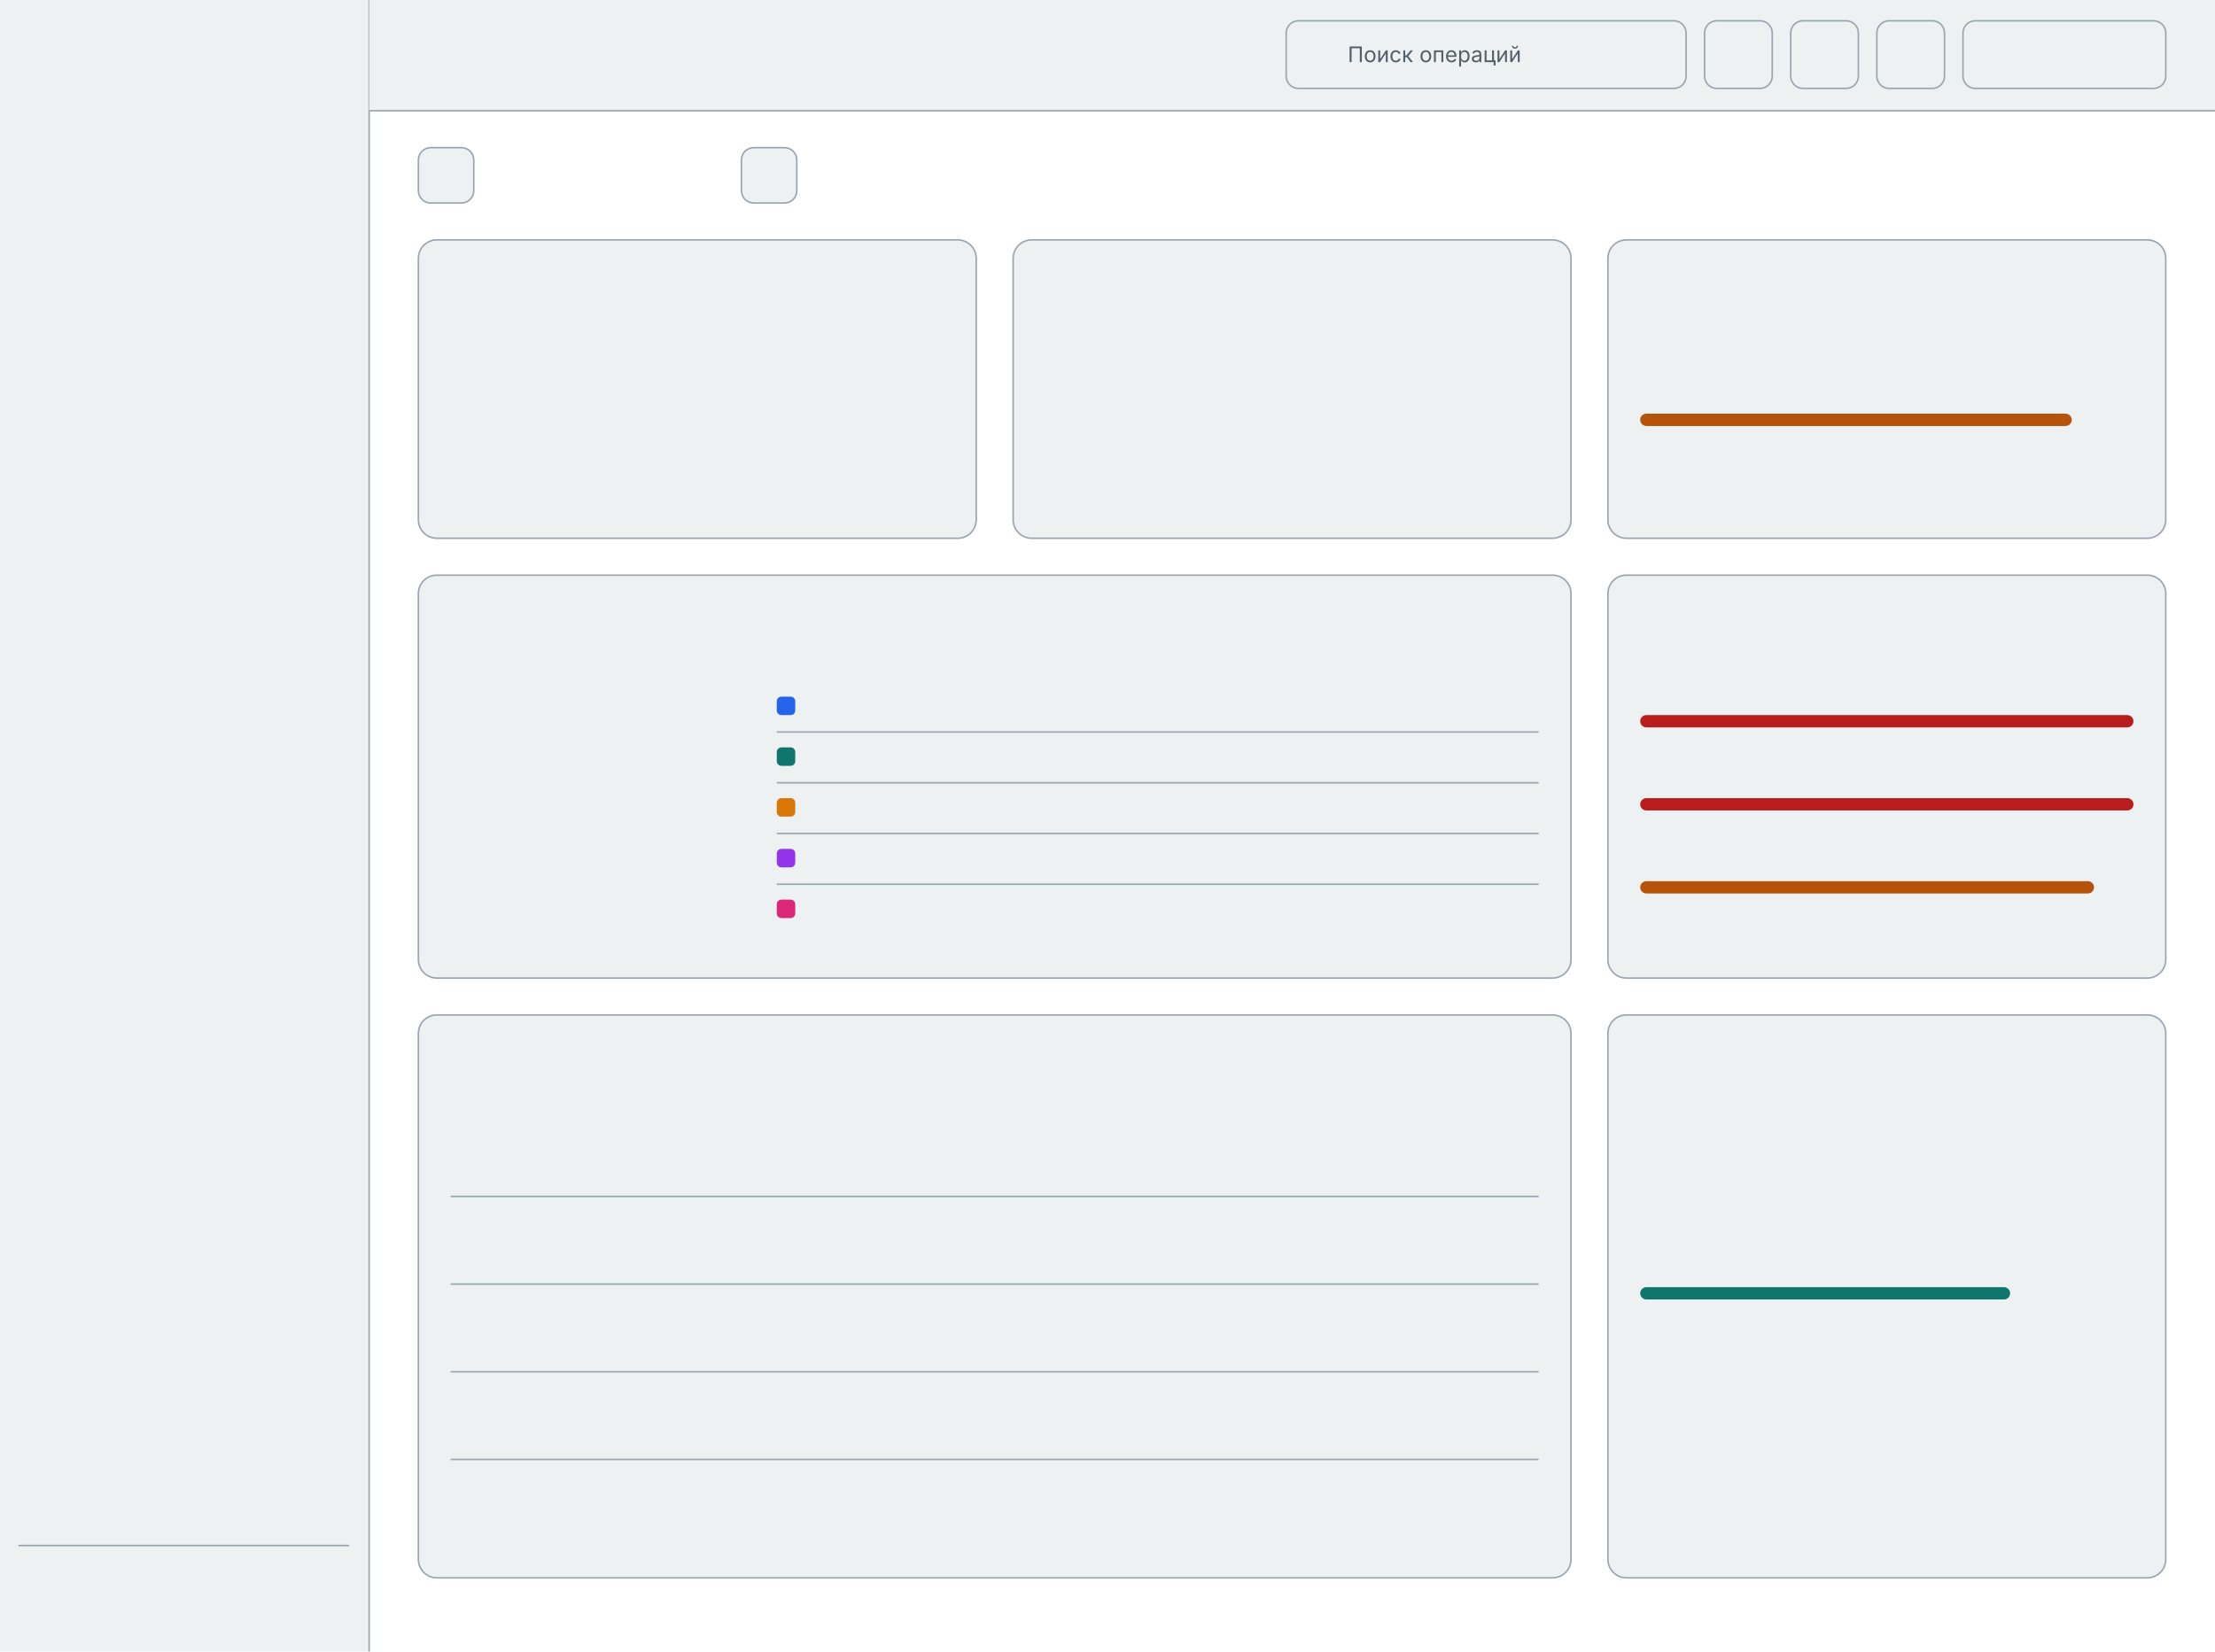
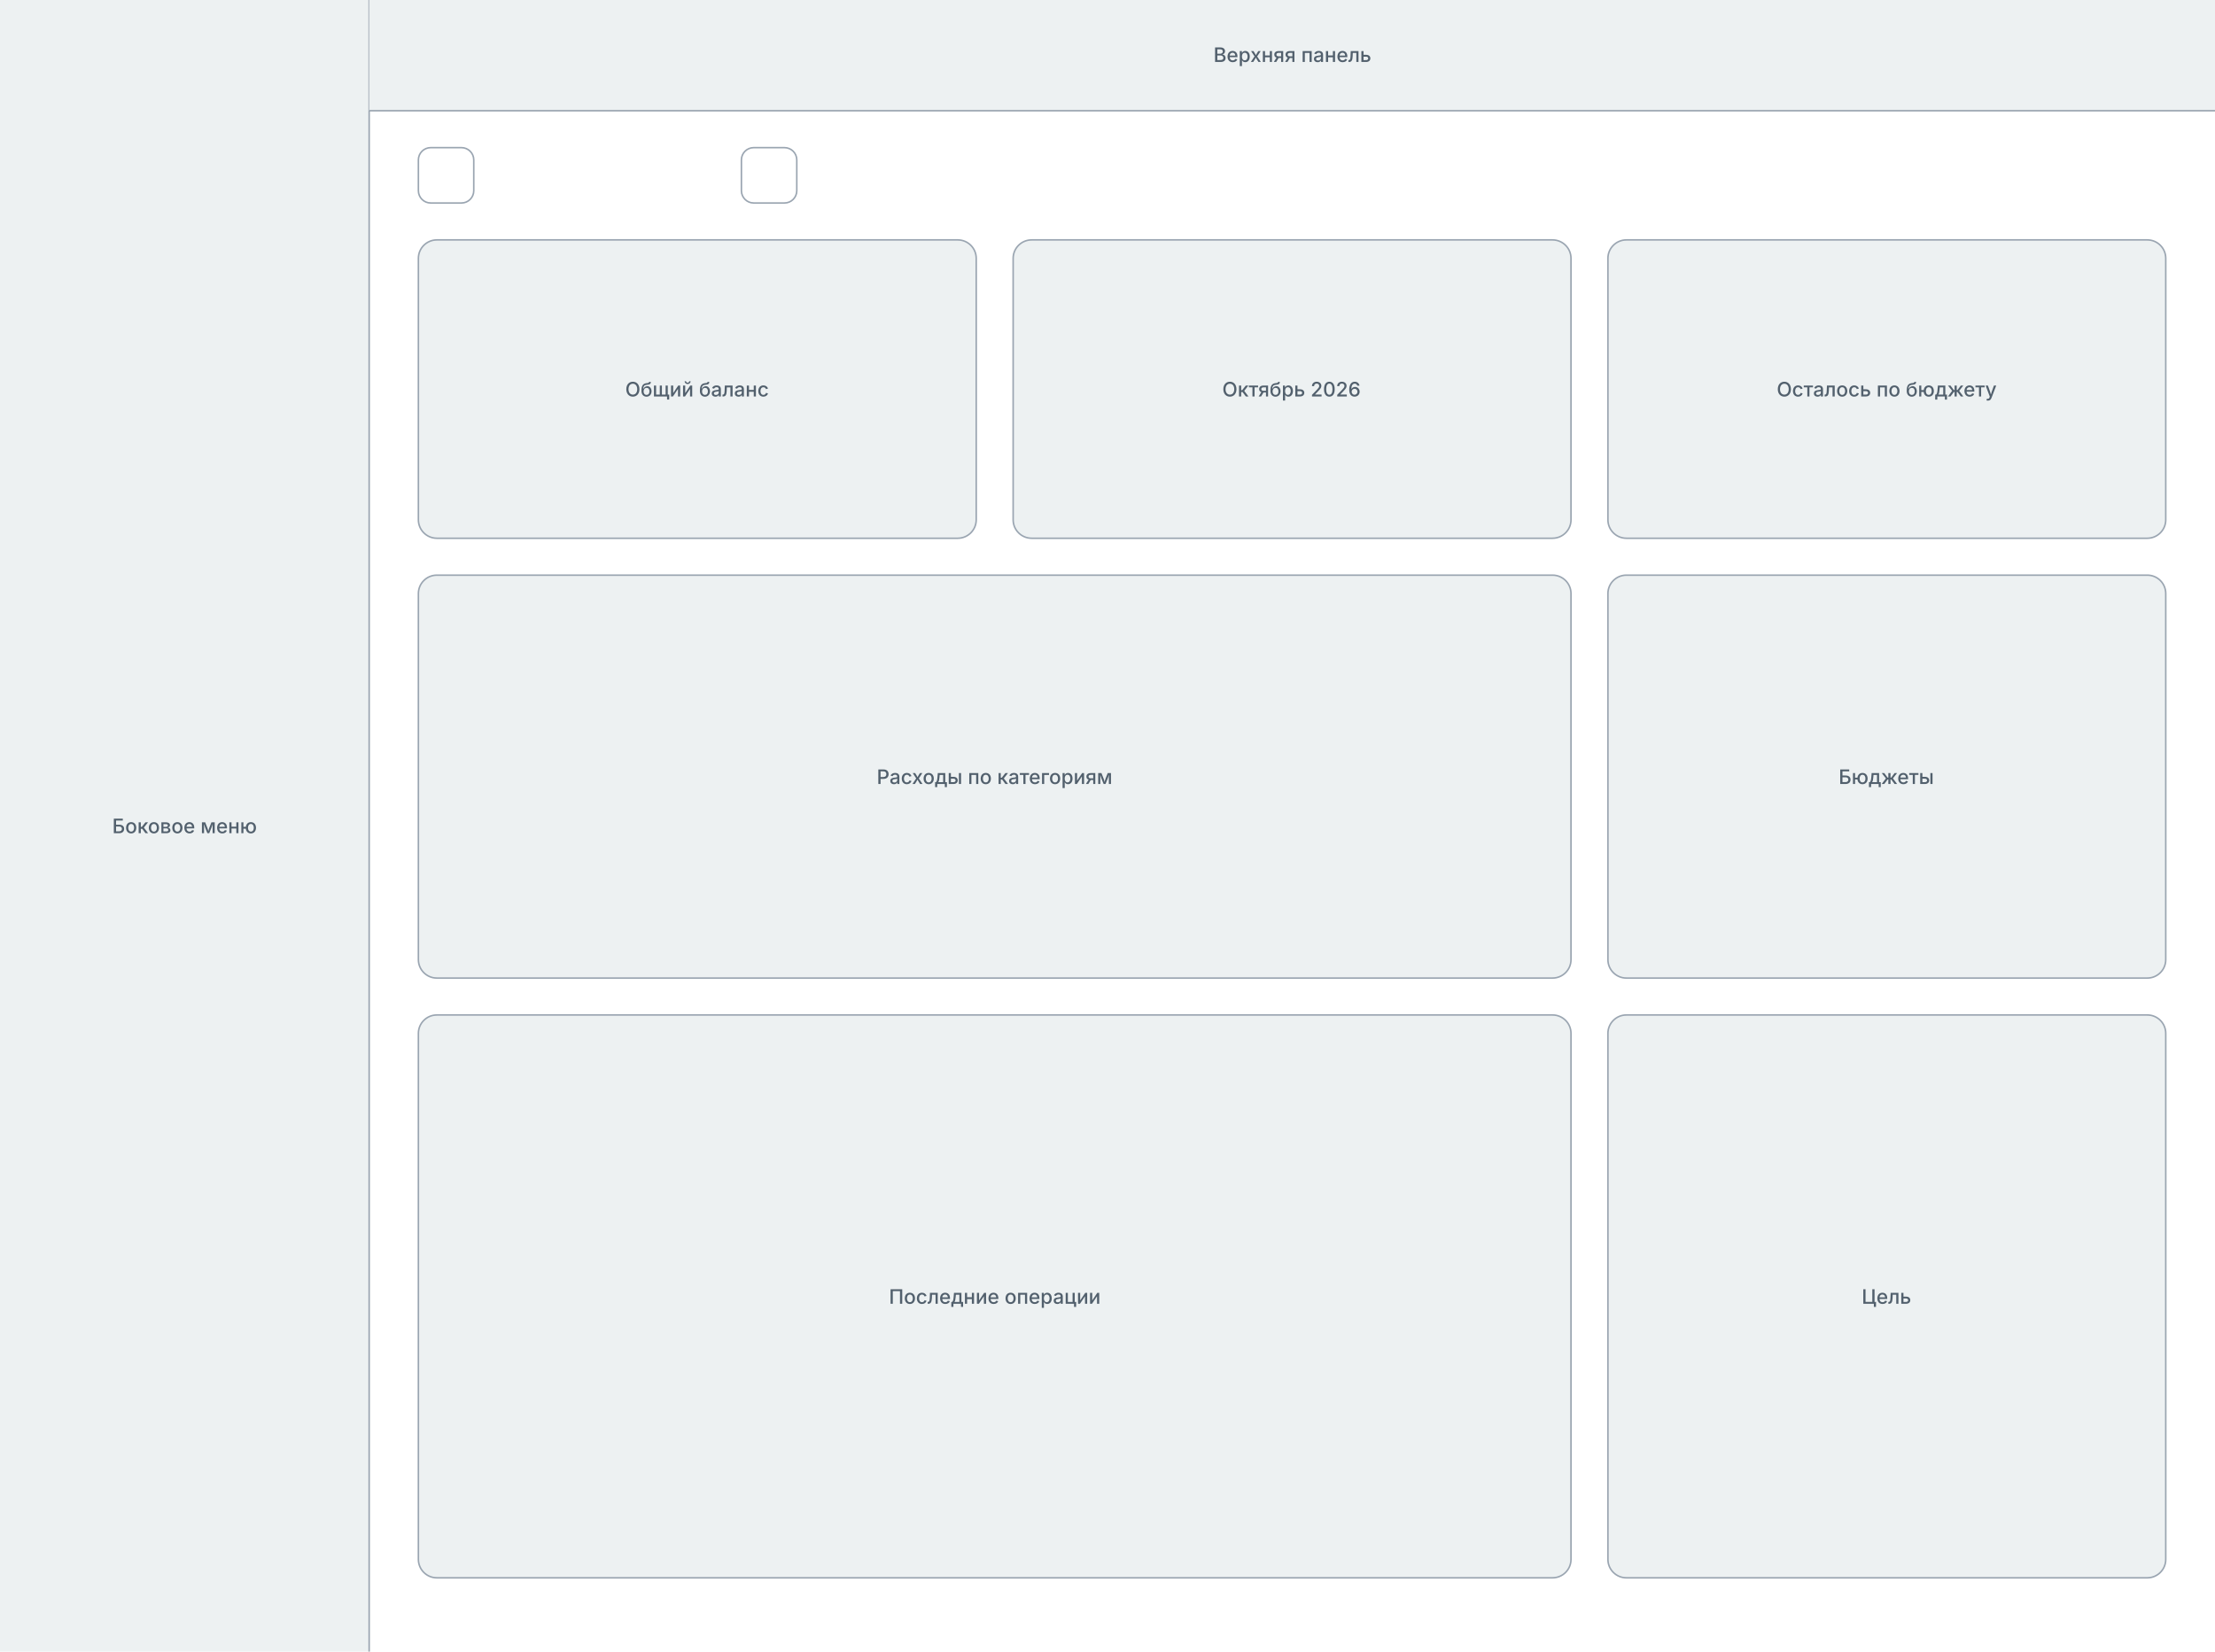
<svg xmlns="http://www.w3.org/2000/svg" width="1440" height="1074" viewBox="0 0 1440 1074">
  <rect width="1440" height="1074" fill="rgb(255, 255, 255)" />
  <rect x="0" y="0" width="240" height="1074" fill="rgb(237, 241, 242)" />
  <line x1="240" y1="0" x2="240" y2="1074" stroke="rgb(154, 165, 177)" stroke-width="1" />
-   <rect x="12" y="68" width="215" height="44" rx="8" fill="rgb(237, 241, 242)" />
-   <line x1="12" y1="1005" x2="227" y2="1005" stroke="rgb(154, 165, 177)" stroke-width="1" />
-   <rect x="20" y="1018" width="36" height="36" rx="18" fill="rgb(237, 241, 242)" />
+   <text x="72.95" y="541.8" font-family="Inter, 'Segoe UI', sans-serif" font-size="13" font-weight="500" fill="rgb(82, 96, 109)" style="font-feature-settings:'tnum'">Боковое меню</text>
  <rect x="240" y="0" width="1200" height="72" fill="rgb(237, 241, 242)" />
  <line x1="240" y1="72" x2="1440" y2="72" stroke="rgb(154, 165, 177)" stroke-width="1" />
-   <rect x="836.16" y="13.5" width="260" height="44" rx="8" fill="rgb(237, 241, 242)" stroke="rgb(154, 165, 177)" stroke-width="1" />
-   <text x="876.16" y="40.4" font-family="Inter, 'Segoe UI', sans-serif" font-size="14" font-weight="400" fill="#52606D" style="font-feature-settings:'tnum'">Поиск операций</text>
-   <rect x="1108.16" y="13.5" width="44" height="44" rx="8" fill="rgb(237, 241, 242)" stroke="rgb(154, 165, 177)" stroke-width="1" />
-   <rect x="1164.16" y="13.5" width="44" height="44" rx="8" fill="rgb(237, 241, 242)" stroke="rgb(154, 165, 177)" stroke-width="1" />
-   <rect x="1220.16" y="13.5" width="44" height="44" rx="8" fill="rgb(237, 241, 242)" stroke="rgb(154, 165, 177)" stroke-width="1" />
-   <rect x="1276.16" y="13.5" width="131.84" height="44" rx="8" fill="rgb(237, 241, 242)" stroke="rgb(154, 165, 177)" stroke-width="1" />
-   <rect x="272" y="96" width="36" height="36" rx="8" fill="rgb(237, 241, 242)" stroke="rgb(154, 165, 177)" stroke-width="1" />
-   <rect x="482" y="96" width="36" height="36" rx="8" fill="rgb(237, 241, 242)" stroke="rgb(154, 165, 177)" stroke-width="1" />
+   <text x="788.89" y="40.3" font-family="Inter, 'Segoe UI', sans-serif" font-size="13" font-weight="500" fill="rgb(82, 96, 109)" style="font-feature-settings:'tnum'">Верхняя панель</text>
+   <rect x="272" y="96" width="36" height="36" rx="8" fill="rgb(255, 255, 255)" stroke="rgb(154, 165, 177)" stroke-width="1" />
+   <rect x="482" y="96" width="36" height="36" rx="8" fill="rgb(255, 255, 255)" stroke="rgb(154, 165, 177)" stroke-width="1" />
  <rect x="272" y="156" width="362.66" height="194" rx="12" fill="rgb(237, 241, 242)" stroke="rgb(154, 165, 177)" stroke-width="1" />
+   <text x="406.45" y="257.8" font-family="Inter, 'Segoe UI', sans-serif" font-size="13" font-weight="500" fill="rgb(82, 96, 109)" style="font-feature-settings:'tnum'">Общий баланс</text>
  <rect x="658.66" y="156" width="362.67" height="194" rx="12" fill="rgb(237, 241, 242)" stroke="rgb(154, 165, 177)" stroke-width="1" />
+   <text x="794.59" y="257.8" font-family="Inter, 'Segoe UI', sans-serif" font-size="13" font-weight="500" fill="rgb(82, 96, 109)" style="font-feature-settings:'tnum'">Октябрь 2026</text>
  <rect x="1045.33" y="156" width="362.66" height="194" rx="12" fill="rgb(237, 241, 242)" stroke="rgb(154, 165, 177)" stroke-width="1" />
-   <rect x="1066.33" y="269" width="320.66" height="8" rx="4" fill="rgb(237, 241, 242)" />
-   <rect x="1066.33" y="269" width="280.52" height="8" rx="4" fill="rgb(180, 83, 9)" />
+   <text x="1155.05" y="257.8" font-family="Inter, 'Segoe UI', sans-serif" font-size="13" font-weight="500" fill="rgb(82, 96, 109)" style="font-feature-settings:'tnum'">Осталось по бюджету</text>
  <rect x="272" y="374" width="749.33" height="262" rx="12" fill="rgb(237, 241, 242)" stroke="rgb(154, 165, 177)" stroke-width="1" />
-   <line x1="505" y1="476" x2="1000.33" y2="476" stroke="rgb(154, 165, 177)" stroke-width="1" />
-   <rect x="505" y="453" width="12" height="12" rx="3" fill="rgb(37, 99, 235)" />
-   <line x1="505" y1="509" x2="1000.33" y2="509" stroke="rgb(154, 165, 177)" stroke-width="1" />
-   <rect x="505" y="486" width="12" height="12" rx="3" fill="rgb(15, 118, 110)" />
-   <line x1="505" y1="542" x2="1000.33" y2="542" stroke="rgb(154, 165, 177)" stroke-width="1" />
-   <rect x="505" y="519" width="12" height="12" rx="3" fill="rgb(217, 119, 6)" />
-   <line x1="505" y1="575" x2="1000.33" y2="575" stroke="rgb(154, 165, 177)" stroke-width="1" />
-   <rect x="505" y="552" width="12" height="12" rx="3" fill="rgb(147, 51, 234)" />
-   <rect x="505" y="585" width="12" height="12" rx="3" fill="rgb(219, 39, 119)" />
+   <text x="569.97" y="509.8" font-family="Inter, 'Segoe UI', sans-serif" font-size="13" font-weight="500" fill="rgb(82, 96, 109)" style="font-feature-settings:'tnum'">Расходы по категориям</text>
  <rect x="1045.33" y="374" width="362.66" height="262" rx="12" fill="rgb(237, 241, 242)" stroke="rgb(154, 165, 177)" stroke-width="1" />
-   <rect x="1333.73" y="435" width="53.25" height="24" rx="999" fill="rgb(237, 241, 242)" />
-   <rect x="1066.33" y="465" width="320.66" height="8" rx="4" fill="rgb(237, 241, 242)" />
-   <rect x="1066.33" y="465" width="320.66" height="8" rx="4" fill="rgb(185, 28, 28)" />
-   <rect x="1333.73" y="489" width="53.25" height="24" rx="999" fill="rgb(237, 241, 242)" />
-   <rect x="1066.33" y="519" width="320.66" height="8" rx="4" fill="rgb(237, 241, 242)" />
-   <rect x="1066.33" y="519" width="320.66" height="8" rx="4" fill="rgb(185, 28, 28)" />
-   <rect x="1341.78" y="543" width="45.2" height="24" rx="999" fill="rgb(237, 241, 242)" />
-   <rect x="1066.33" y="573" width="320.66" height="8" rx="4" fill="rgb(237, 241, 242)" />
-   <rect x="1066.33" y="573" width="295" height="8" rx="4" fill="rgb(180, 83, 9)" />
+   <text x="1195.31" y="509.8" font-family="Inter, 'Segoe UI', sans-serif" font-size="13" font-weight="500" fill="rgb(82, 96, 109)" style="font-feature-settings:'tnum'">Бюджеты</text>
  <rect x="272" y="660" width="749.33" height="366" rx="12" fill="rgb(237, 241, 242)" stroke="rgb(154, 165, 177)" stroke-width="1" />
-   <line x1="293" y1="778" x2="1000.33" y2="778" stroke="rgb(154, 165, 177)" stroke-width="1" />
-   <rect x="293" y="731" width="36" height="36" rx="8" fill="rgb(237, 241, 242)" />
-   <line x1="293" y1="835" x2="1000.33" y2="835" stroke="rgb(154, 165, 177)" stroke-width="1" />
-   <rect x="293" y="788" width="36" height="36" rx="8" fill="rgb(237, 241, 242)" />
-   <line x1="293" y1="892" x2="1000.33" y2="892" stroke="rgb(154, 165, 177)" stroke-width="1" />
-   <rect x="293" y="845" width="36" height="36" rx="8" fill="rgb(237, 241, 242)" />
-   <line x1="293" y1="949" x2="1000.33" y2="949" stroke="rgb(154, 165, 177)" stroke-width="1" />
-   <rect x="293" y="902" width="36" height="36" rx="8" fill="rgb(237, 241, 242)" />
-   <rect x="293" y="959" width="36" height="36" rx="8" fill="rgb(237, 241, 242)" />
+   <text x="577.92" y="847.8" font-family="Inter, 'Segoe UI', sans-serif" font-size="13" font-weight="500" fill="rgb(82, 96, 109)" style="font-feature-settings:'tnum'">Последние операции</text>
  <rect x="1045.33" y="660" width="362.66" height="366" rx="12" fill="rgb(237, 241, 242)" stroke="rgb(154, 165, 177)" stroke-width="1" />
-   <rect x="1066.33" y="721" width="36" height="36" rx="8" fill="rgb(237, 241, 242)" />
-   <rect x="1066.33" y="837" width="320.66" height="8" rx="4" fill="rgb(237, 241, 242)" />
-   <rect x="1066.33" y="837" width="240.48" height="8" rx="4" fill="rgb(15, 118, 110)" />
+   <text x="1210.31" y="847.8" font-family="Inter, 'Segoe UI', sans-serif" font-size="13" font-weight="500" fill="rgb(82, 96, 109)" style="font-feature-settings:'tnum'">Цель</text>
</svg>
